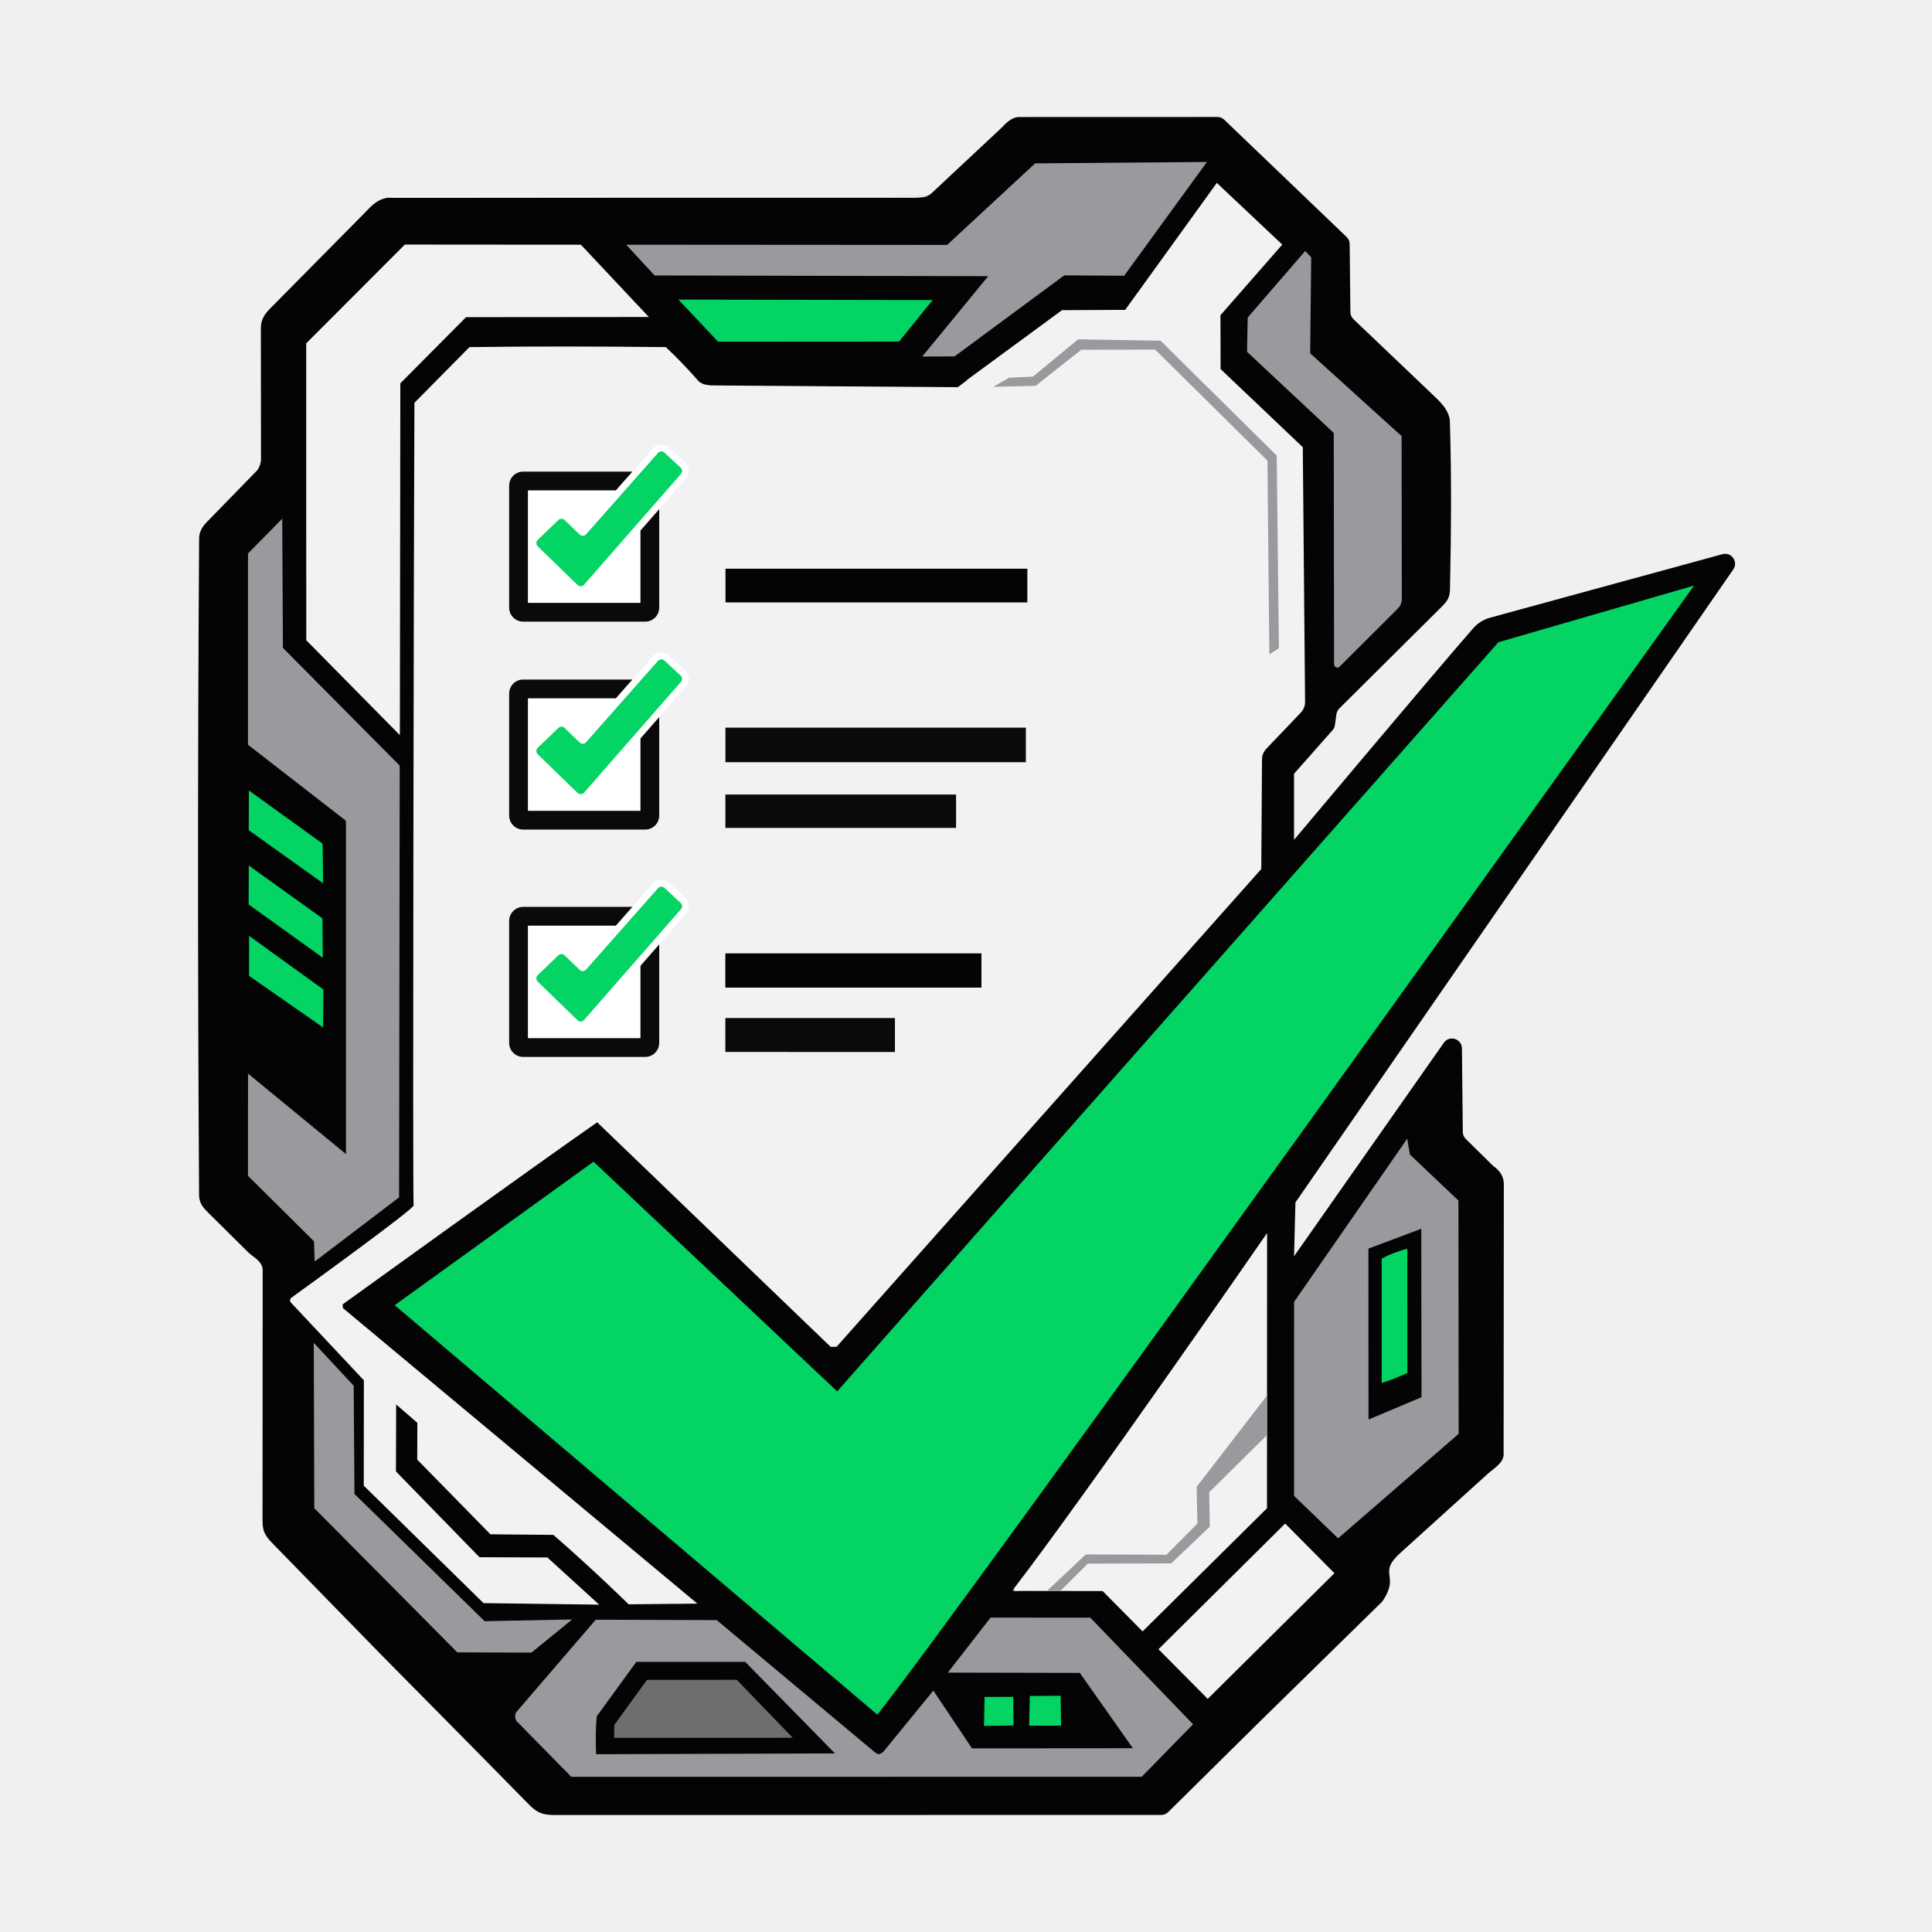
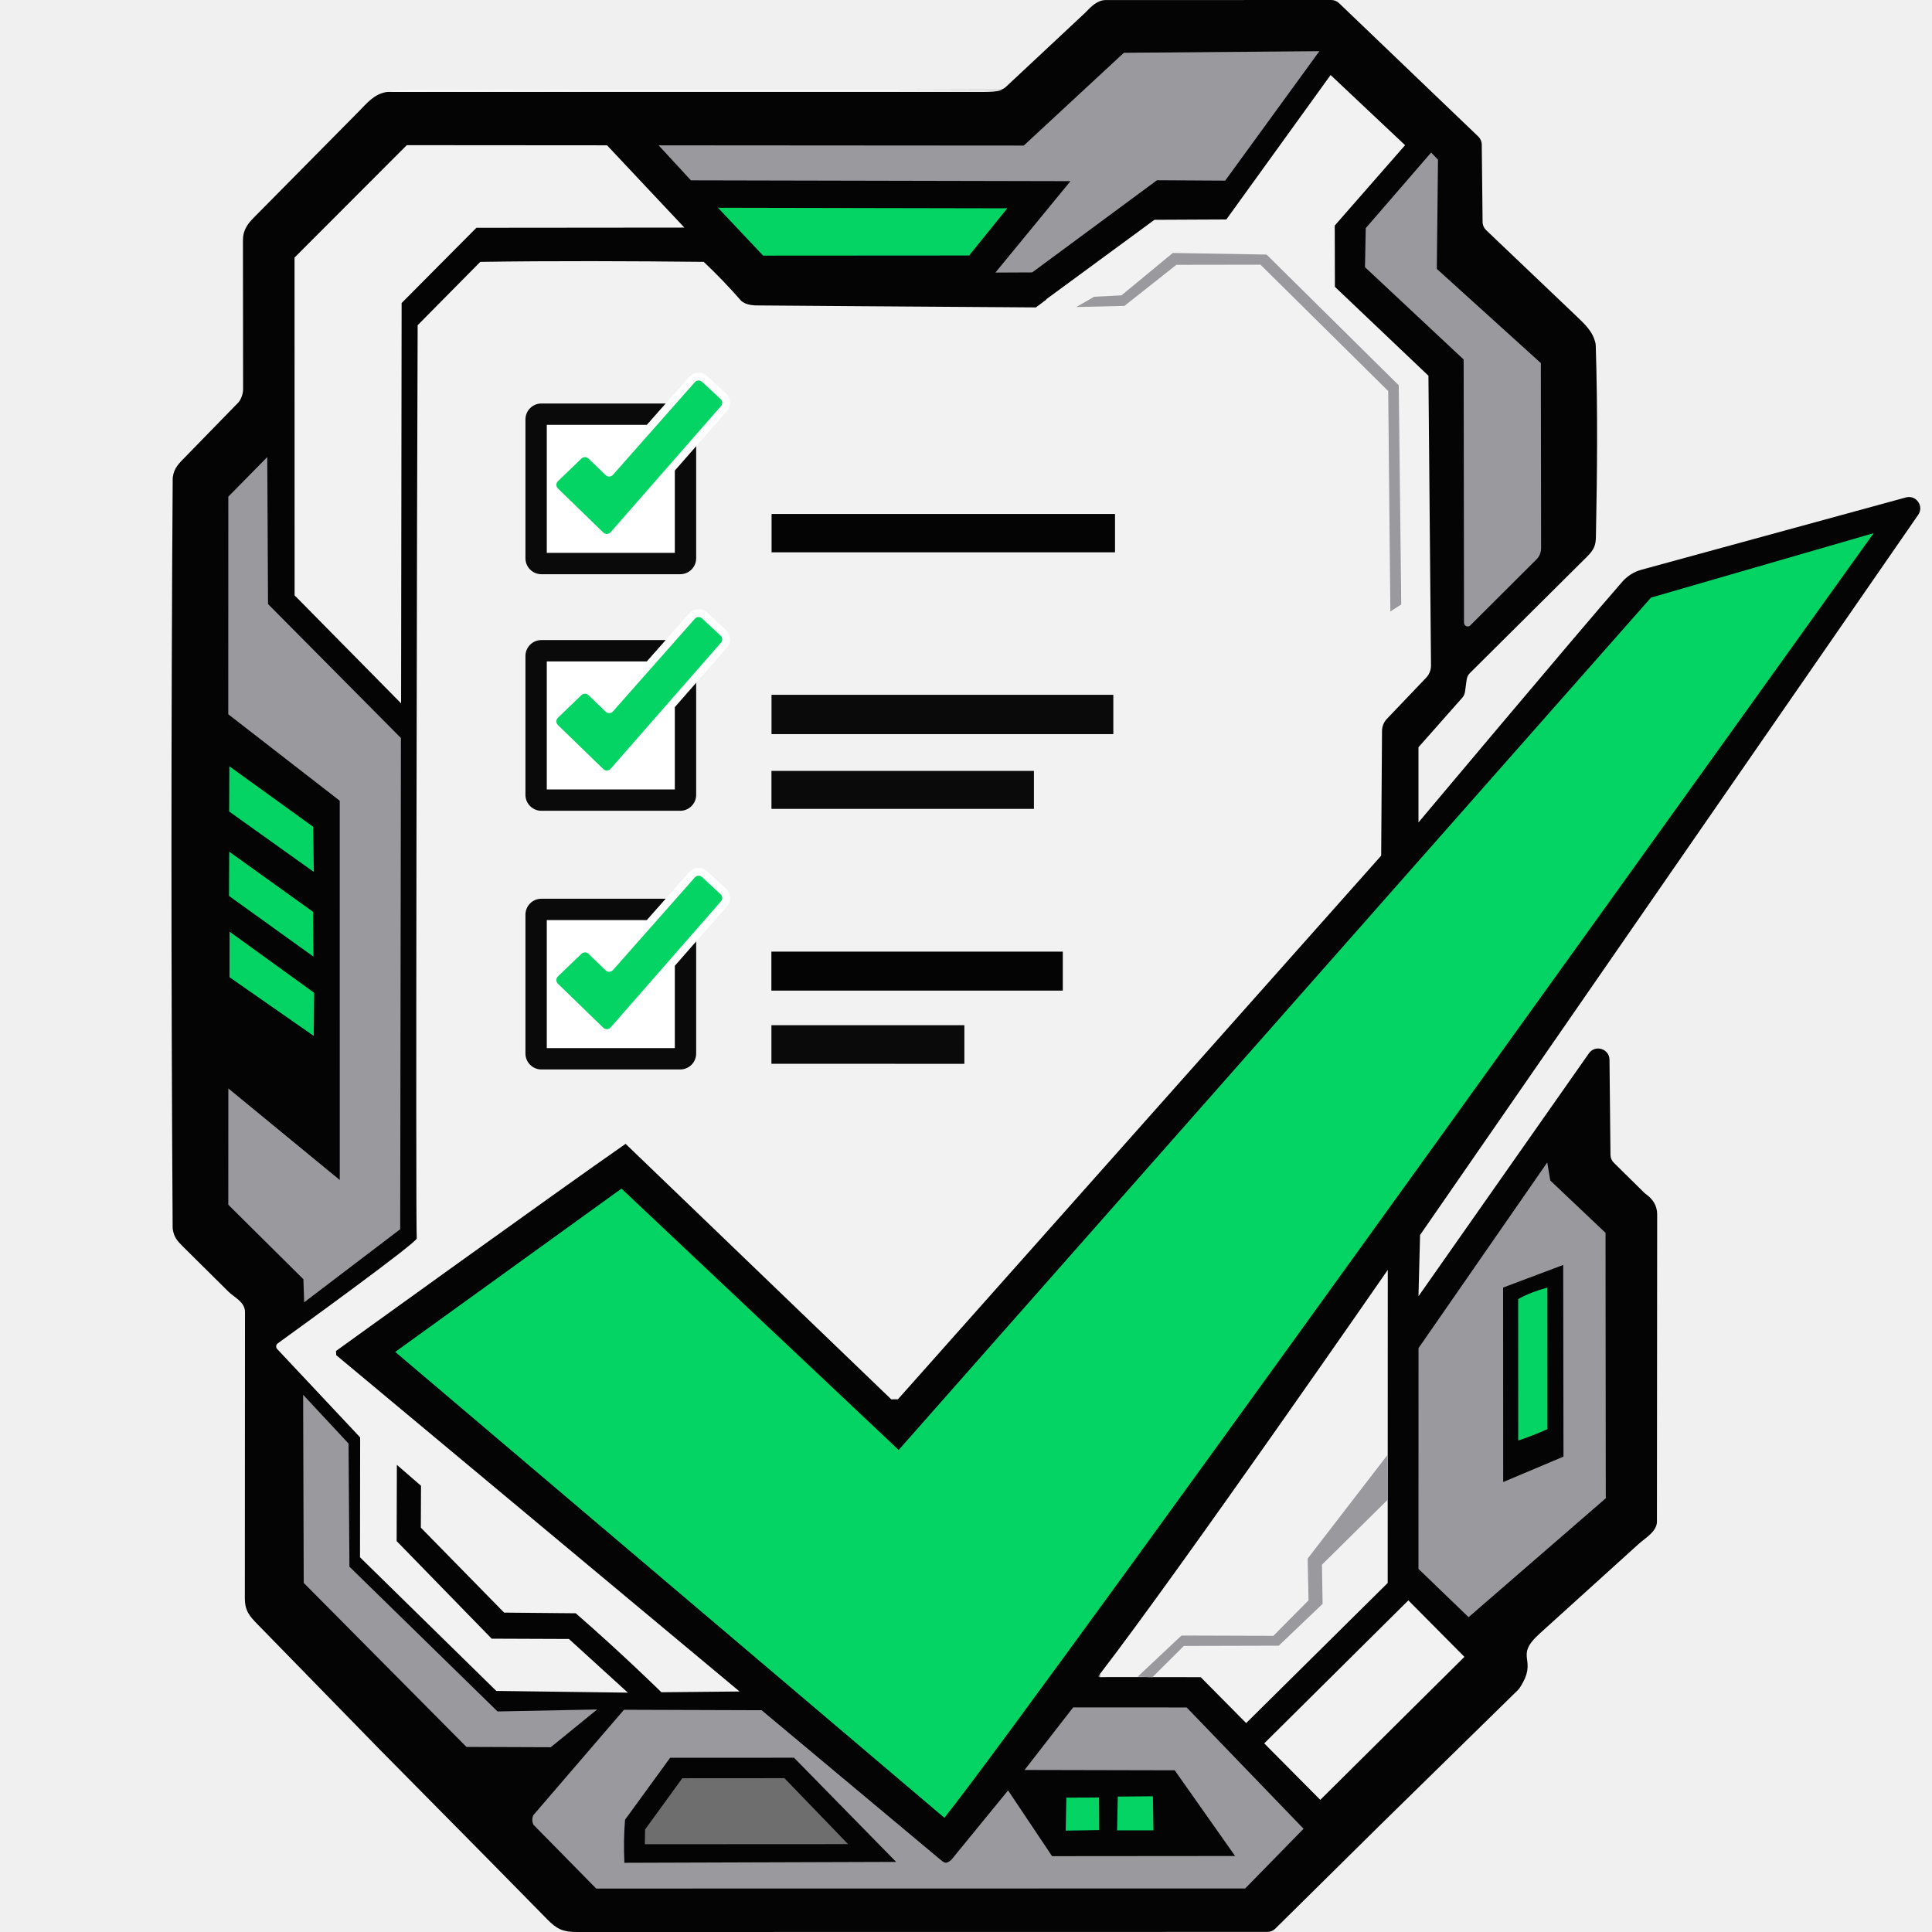
<svg xmlns="http://www.w3.org/2000/svg" version="1.1" viewBox="0 0 1024 1024">
  <g id="black">
-     <path d="M768.345,221.984c.067.312.099.633.109.951.934,29.233.693,59.326.082,88.598.005,4.629-.909,6.576-4.376,10.021l-54.32,53.975c-.82.815-1.35,1.877-1.508,3.023l-.785,5.704c-.131.954-.521,1.854-1.128,2.602l-20.548,23.243v35.025s73.624-87.728,94.951-112.133c2.367-2.708,5.475-4.653,8.944-5.601l123.214-33.676c4.759-1.266,8.504,4.101,5.673,8.13l-232.042,335.469-.741,28.532,79.447-113.238c2.991-4.105,9.486-2.026,9.538,3.052l.457,44.294c.014,1.393.58,2.725,1.572,3.703l14.281,14.075c.2.197.42.374.65.537,3.06,2.159,5.249,5.24,5.246,9.372l-.11,143.223c-.004,4.597-5.583,7.72-8.386,10.258l-46.264,41.88c-12.495,11.311-.089,11.407-9.348,25.375-.204.307-.446.596-.71.854l-65.3,63.997-47.763,47.204c-.987.976-2.319,1.523-3.708,1.523l-321.57.042c-6.657,0-9.438-1.379-13.856-5.871l-26.587-27.037-51.361-51.98-56.759-58.165c-3.959-4.057-6.19-6.391-6.187-12.567l.064-133.235c.002-4.637-5.068-6.821-7.695-9.426l-21.083-20.894c-2.872-2.847-4.298-4.549-4.86-8.206-.039-.256-.057-.522-.059-.781-.73-114.854-.752-233.961.024-348.853.002-.228.014-.462.044-.689.584-4.447,3.023-6.565,6.435-10.067l24.032-24.666c1.259-1.293,2.284-4.116,2.282-6.1l-.072-69.68c-.005-4.45,2.08-7.399,4.996-10.348l48.765-49.315c4.22-4.267,7.248-8.202,13.033-9.237.306-.055.622-.077.933-.077,94.84-.262,189.514-.54,284.02-.833,1.332-.004,2.613-.512,3.586-1.422l36.995-34.589.224-.223c2.413-2.557,5.484-5.707,9.349-5.708l105.06-.032c1.361,0,2.669.525,3.651,1.466l64.85,62.128c1.024.981,1.61,2.334,1.626,3.752l.389,36.081c.015,1.424.605,2.781,1.636,3.763l41.823,39.844c4.231,4.031,7.968,7.44,9.146,12.95Z" style="fill: #030403;" />
-     <path d="M536.62,199.209" style="fill: #030403;" />
+     <path d="M845.656,182.026c.076.354.113.72.124,1.082,1.063,33.261.788,67.5.093,100.805.006,5.267-1.034,7.482-4.979,11.402l-61.805,61.412c-.933.927-1.536,2.136-1.715,3.439l-.893,6.49c-.149,1.085-.593,2.109-1.283,2.961l-23.379,26.445v39.851s83.768-99.815,108.033-127.582c2.693-3.081,6.229-5.294,10.176-6.373l140.191-38.316c5.415-1.441,9.675,4.666,6.455,9.25l-264.012,381.689-.843,32.463,90.393-128.839c3.403-4.67,10.793-2.305,10.853,3.473l.52,50.397c.016,1.585.659,3.1,1.789,4.213l16.249,16.014c.228.225.478.426.74.611,3.482,2.457,5.973,5.962,5.969,10.664l-.125,162.956c-.004,5.23-6.353,8.784-9.542,11.671l-52.638,47.65c-14.216,12.869-.101,12.979-10.636,28.871-.232.349-.508.679-.807.972l-74.297,72.814-54.344,53.708c-1.123,1.11-2.639,1.733-4.218,1.733l-365.876.048c-7.574.001-10.739-1.569-15.765-6.68l-30.25-30.762-58.438-59.142-64.58-66.179c-4.504-4.615-7.043-7.272-7.04-14.298l.073-151.592c.003-5.276-5.766-7.761-8.756-10.724l-23.988-23.773c-3.268-3.239-4.891-5.176-5.53-9.337-.045-.291-.065-.594-.067-.889-.83-130.679-.856-266.195.028-396.918.002-.26.016-.526.05-.784.664-5.06,3.439-7.469,7.322-11.454l27.343-28.065c1.433-1.471,2.598-4.684,2.596-6.94l-.082-79.28c-.005-5.063,2.367-8.418,5.685-11.773l55.483-56.109c4.801-4.855,8.247-9.332,14.828-10.51.348-.062.708-.087,1.061-.088,107.907-.298,215.624-.614,323.151-.947,1.516-.005,2.973-.583,4.08-1.618l42.092-39.354.255-.254c2.745-2.909,6.239-6.493,10.638-6.494L705.572,0c1.548,0,3.036.597,4.154,1.668l73.785,70.688c1.165,1.117,1.832,2.655,1.85,4.269l.442,41.052c.017,1.62.689,3.164,1.862,4.281l47.586,45.334c4.814,4.586,9.066,8.465,10.406,14.734Z" style="fill: #030403;" />
+     <path d="M582.004,156.113" style="fill: #030403;" />
  </g>
  <g id="white">
-     <polygon points="212.185 203.158 211.936 389.65 162.326 339.334 162.298 181.984 214.584 129.627 307.882 129.696 343.899 168.018 247.028 168.106 212.185 203.158" style="fill: #f2f2f2;" />
-     <rect x="613.356" y="835.435" width="94.585" height="37.069" transform="translate(-409.801 713.056) rotate(-44.774)" style="fill: #f2f2f2;" />
-     <path d="M671.576,653.561s-96.129,138.937-134.052,188.209c-.259.547-.551,1.285.082,1.522l4.732-.056,42.09.056,21.172,21.388,65.936-65.268.041-145.852Z" style="fill: #f2f2f2;" />
-     <path d="M691.712,371.978l-1.201-134.95-43.569-41.411-.075-28.546,32.767-37.437-34.694-32.694-48.566,67.295-33.499.162-50.573,37.141h.254s-4.907,3.67-4.907,3.67c-52.142-.326-130.774-.935-130.774-.935-2.332-.156-4.684-.572-6.491-2.115-5.498-6.303-11.32-12.362-17.464-18.179-34.375-.363-69.776-.502-104.101.005l-29.169,29.513c-.308,62.215-1.007,422.52-.415,425.376.31,1.806-54.554,41.542-64.761,48.917-.865.625-.984,1.857-.256,2.637,6.754,7.238,38.643,41.169,38.643,41.169l-.063,55.843,63.487,62.254,61.29.804-27.454-25.003-35.982-.139-44.274-45.458.103-35.512c.132.099,4.392,3.795,11.242,9.749l-.078,19.493,38.798,39.586,33.365.308c22.088,19.225,39.899,36.792,39.899,36.792l36.416-.357-187.87-156.658-.139-1.95s103.86-74.943,134.917-96.503l123.745,119.011s1.043-.01,3.129-.03l225.104-253.226.391-58.125c.014-2.085.823-4.087,2.263-5.596l18.296-19.18c1.47-1.541,2.282-3.594,2.263-5.723Z" style="fill: #f2f2f2;" />
+     <polygon points="212.87 160.607 212.586 372.793 156.141 315.544 156.11 136.515 215.599 76.945 321.752 77.023 362.731 120.625 252.513 120.725 212.87 160.607" style="fill: #f2f2f2;" />
+     <rect x="669.313" y="879.997" width="107.617" height="42.176" transform="translate(-424.862 770.725) rotate(-44.774)" style="fill: #f2f2f2;" />
+     <path d="M735.554,673.065s-109.374,158.079-152.521,214.14c-.294.622-.627,1.463.093,1.732l5.384-.064,47.89.064,24.089,24.335,75.02-74.26.047-165.947Z" style="fill: #f2f2f2;" />
+     <path d="M758.464,352.686l-1.367-153.543-49.571-47.116-.085-32.479,37.281-42.595-39.474-37.199-55.257,76.567-38.114.185-57.541,42.258h.29s-5.583,4.176-5.583,4.176c-59.326-.371-148.792-1.064-148.792-1.064-2.653-.177-5.329-.651-7.385-2.406-6.256-7.171-12.879-14.065-19.87-20.683-39.111-.412-79.39-.571-118.443.006l-33.188,33.58c-.351,70.787-1.145,480.734-.473,483.983.353,2.055-62.07,47.266-73.683,55.657-.984.711-1.12,2.113-.292,3.001,7.684,8.235,43.967,46.841,43.967,46.841l-.072,63.537,72.234,70.832,69.735.915-31.236-28.448-40.939-.158-50.373-51.721.117-40.405c.15.113,4.998,4.318,12.791,11.092l-.089,22.178,44.144,45.04,37.962.351c25.131,21.874,45.396,41.861,45.396,41.861l41.433-.406-213.754-178.242-.158-2.219s118.169-85.268,153.505-109.799l140.794,135.408s1.187-.011,3.56-.034l256.119-288.115.445-66.133c.016-2.373.937-4.65,2.574-6.366l20.817-21.822c1.672-1.753,2.596-4.089,2.574-6.512Z" style="fill: #f2f2f2;" />
  </g>
  <g id="Gray">
-     <polygon points="505.938 188.896 488.794 188.975 523.759 146.387 346.946 146.004 331.901 129.698 501.994 129.815 548.631 86.589 639.716 85.842 595.836 146.145 564.068 145.959 505.938 188.896" style="fill: #99999e;" />
-     <path d="M743,317.369c.003,2.007-.813,3.928-2.258,5.32l-30.425,30.337c-.958,1.466-3.236.789-3.239-.962l-.16-122.587-45.964-43.015.355-18.178,30.464-35.23,3.194,3.325-.55,50.882,48.463,43.873.12,86.235Z" style="fill: #99999e;" />
-     <path d="M577.883,857.399l-52.878-.018-22.629,29.138,69.945.155,28.129,39.924-85.266.072-20.487-30.629-26.412,32.305c-.458.56-1.915,1.386-2.597,1.385-.545-.001-1.705-.686-2.259-1.215l-83.54-69.824-64.133-.211-42.223,49.111c-.65,1.469-.61,3.046.06,4.437l29.235,29.736,302.328-.046,27.191-27.813-54.462-56.507ZM315.961,929.761c-.309-6.806-.263-13.543.312-20.075l20.994-28.846,57.709-.023,47.566,48.532-126.582.413Z" style="fill: #99999e;" />
-     <polygon points="420.156 921.063 325.482 921.112 325.591 914.258 342.926 890.373 390.502 890.341 420.156 921.063" style="fill: #6e6e6e;" />
-     <path d="M773.006,636.311l-25.729-24.387-1.419-8.414-59.967,86.507-.021,102.827,23.346,22.5,63.905-55.386-.116-123.647ZM725.34,752.39l-.045-90.595,27.998-10.528.136,89.277-28.088,11.847Z" style="fill: #99999e;" />
-     <polygon points="211.523 634.624 166.788 668.662 166.423 657.917 131.442 623.216 131.464 569.033 183.371 611.681 183.36 435.022 131.43 394.729 131.455 293.362 149.598 274.909 149.948 343.387 211.861 405.799 211.523 634.624" style="fill: #99999e;" />
-     <polygon points="672.778 346.848 671.774 244.159 612.27 185.299 573.099 185.359 548.9 204.487 526.454 205.026 534.771 200.239 547.508 199.595 571.422 179.848 615.109 180.584 676.684 241.477 677.842 343.56 672.778 346.848" style="fill: #99999e;" />
-     <polygon points="671.468 739.75 671.576 760.592 640.91 790.902 641.214 809.152 620.788 828.621 576.572 828.735 561.938 843.312 555.061 843.072 575.478 823.894 618.289 824.027 634.661 807.503 634.258 788.051 671.468 739.75" style="fill: #99999e;" />
-     <polygon points="256.871 859.26 187.875 791.819 187.463 734.471 166.303 711.741 166.576 799.378 242.379 875.782 281.657 875.93 303.264 858.341 256.871 859.26" style="fill: #99999e;" />
+     <polygon points="547.095 144.38 527.589 144.469 567.372 96.014 366.197 95.578 349.08 77.026 542.608 77.159 595.67 27.977 699.305 27.127 649.379 95.738 613.234 95.527 547.095 144.38" style="fill: #99999e;" />
+     <path d="M816.819,290.553c.003,2.283-.925,4.469-2.569,6.053l-34.617,34.517c-1.09,1.668-3.682.898-3.685-1.095l-.182-139.477-52.297-48.941.404-20.682,34.661-40.084,3.634,3.783-.626,57.893,55.14,49.918.136,98.116Z" style="fill: #99999e;" />
+     <path d="M628.952,904.987l-60.163-.021-25.747,33.153,79.581.177,32.004,45.424-97.014.082-23.31-34.849-30.051,36.756c-.521.638-2.179,1.578-2.955,1.576-.62-.001-1.94-.781-2.571-1.382l-95.05-79.445-72.97-.241-48.04,55.877c-.74,1.671-.694,3.466.068,5.048l33.263,33.833,343.982-.052,30.937-31.645-61.965-64.292ZM330.943,987.319c-.352-7.744-.299-15.409.355-22.841l23.887-32.821,65.66-.027,54.12,55.218-144.022.47Z" style="fill: #99999e;" />
+     <polygon points="449.494 977.423 341.777 977.479 341.9 969.681 361.624 942.505 415.755 942.468 449.494 977.423" style="fill: #6e6e6e;" />
+     <path d="M850.959,653.439l-29.274-27.747-1.614-9.574-68.229,98.426-.024,116.994,26.563,25.6,72.71-63.017-.132-140.683ZM796.726,785.51l-.052-103.077,31.855-11.979.154,101.577-31.958,13.479Z" style="fill: #99999e;" />
+     <polygon points="212.117 651.518 161.217 690.246 160.803 678.021 121.002 638.539 121.027 576.891 180.085 625.415 180.073 424.416 120.988 378.572 121.017 263.238 141.66 242.244 142.058 320.156 212.501 391.167 212.117 651.518" style="fill: #99999e;" />
+     <polygon points="736.922 324.094 735.78 207.256 668.077 140.286 623.509 140.355 595.977 162.119 570.438 162.731 579.901 157.285 594.392 156.553 621.601 134.085 671.307 134.922 741.366 204.205 742.684 320.353 736.922 324.094" style="fill: #99999e;" />
+     <polygon points="735.431 771.129 735.554 794.843 700.663 829.328 701.01 850.093 677.769 872.244 627.461 872.374 610.811 888.959 602.986 888.686 626.216 866.866 674.925 867.017 693.554 848.217 693.094 826.085 735.431 771.129" style="fill: #99999e;" />
+     <polygon points="263.713 907.105 185.21 830.371 184.741 765.122 160.666 739.261 160.976 838.973 247.223 925.903 291.913 926.071 316.497 906.059 263.713 907.105" style="fill: #99999e;" />
  </g>
  <g id="LIST">
-     <path d="M492.081,103.967c-2.914.752-5.522.849-9.355.848l-277.204-.008c3.301-.49,6.054-.849,10.214-.849l276.344.009Z" style="fill: #f9f9f9;" />
-     <path d="M537.606,843.292c-1.235.072-.802-.791-.082-1.522l.082,1.522Z" style="fill: #818081;" />
-     <rect x="384.496" y="385.668" width="159.224" height="18.315" style="fill: #0a0a0a;" />
-     <rect x="384.524" y="301.429" width="159.984" height="17.859" style="fill: #030403;" />
-     <rect x="384.438" y="505.309" width="135.746" height="18.15" style="fill: #030403;" />
-     <rect x="384.47" y="421.116" width="122.268" height="17.692" style="fill: #0a0a0a;" />
-     <rect x="420.402" y="503.627" width="17.983" height="89.884" transform="translate(-119.249 977.869) rotate(-89.99)" style="fill: #0a0a0a;" />
-     <path d="M363.226,245.263l-8.636-8.024c-1.185-1.102-2.719-1.67-4.347-1.586-1.617.079-3.098.791-4.17,2.004l-10.874,12.304h-57.907c-4.103,0-7.429,3.326-7.429,7.429v64.675c0,4.103,3.326,7.429,7.429,7.429h64.675c4.103,0,7.429-3.326,7.429-7.429v-52.22l14.26-16.298c2.133-2.439,1.945-6.078-.429-8.285Z" style="fill: #fff;" />
-     <path d="M339.454,281.207v38.345h-59.65v-59.649h46.608l8.787-9.942h-57.907c-4.103,0-7.429,3.326-7.429,7.429v64.675c0,4.103,3.326,7.429,7.429,7.429h64.675c4.103,0,7.429-3.326,7.429-7.429v-52.22l-9.942,11.363Z" style="fill: #0a0a0a;" />
-     <path d="M363.226,355.464l-8.636-8.024c-1.185-1.102-2.719-1.67-4.347-1.586-1.617.079-3.098.791-4.17,2.004l-10.874,12.304h-57.907c-4.103,0-7.429,3.326-7.429,7.429v64.675c0,4.103,3.326,7.429,7.429,7.429h64.675c4.103,0,7.429-3.326,7.429-7.429v-52.22l14.26-16.298c2.133-2.439,1.945-6.078-.429-8.285Z" style="fill: #fff;" />
-     <path d="M339.454,391.409v38.345h-59.65v-59.649h46.608l8.787-9.942h-57.907c-4.103,0-7.429,3.326-7.429,7.429v64.675c0,4.103,3.326,7.429,7.429,7.429h64.675c4.103,0,7.429-3.326,7.429-7.429v-52.22l-9.942,11.363Z" style="fill: #0a0a0a;" />
-     <path d="M363.226,475.965l-8.636-8.024c-1.185-1.102-2.719-1.67-4.347-1.586-1.617.079-3.098.791-4.17,2.004l-10.874,12.304h-57.907c-4.103,0-7.429,3.326-7.429,7.429v64.675c0,4.103,3.326,7.429,7.429,7.429h64.675c4.103,0,7.429-3.326,7.429-7.429v-52.22l14.26-16.298c2.133-2.439,1.945-6.078-.429-8.285Z" style="fill: #fff;" />
-     <path d="M339.454,511.91v38.345h-59.65v-59.649h46.608l8.787-9.942h-57.907c-4.103,0-7.429,3.326-7.429,7.429v64.675c0,4.103,3.326,7.429,7.429,7.429h64.675c4.103,0,7.429-3.326,7.429-7.429v-52.22l-9.942,11.363Z" style="fill: #0a0a0a;" />
+     <path d="M531.329,47.75c-3.316.855-6.283.965-10.644.965l-315.396-.009c3.756-.557,6.889-.966,11.621-.966l314.419.01Z" style="fill: #f9f9f9;" />
+     <path d="M583.126,888.937c-1.405.082-.912-.9-.093-1.732l.093,1.732Z" style="fill: #818081;" />
+     <rect x="408.921" y="368.262" width="181.162" height="20.838" style="fill: #0a0a0a;" />
+     <rect x="408.953" y="272.417" width="182.026" height="20.32" style="fill: #030403;" />
+     <rect x="408.855" y="504.387" width="154.449" height="20.651" style="fill: #030403;" />
+     <rect x="408.891" y="408.594" width="139.114" height="20.13" style="fill: #0a0a0a;" />
+     <rect x="449.774" y="502.473" width="20.46" height="102.268" transform="translate(-93.681 1013.517) rotate(-89.99)" style="fill: #0a0a0a;" />
+     <path d="M384.721,208.512l-9.826-9.13c-1.349-1.254-3.094-1.9-4.946-1.804-1.84.09-3.525.9-4.744,2.281l-12.373,13.999h-65.885c-4.668,0-8.453,3.784-8.453,8.453v73.586c0,4.668,3.784,8.453,8.453,8.453h73.586c4.668,0,8.453-3.784,8.453-8.453v-59.415l16.224-18.543c2.427-2.775,2.213-6.916-.488-9.426Z" style="fill: #fff;" />
+     <path d="M357.674,249.409v43.628h-67.868v-67.868h53.029l9.997-11.312h-65.885c-4.668,0-8.453,3.784-8.453,8.453v73.586c0,4.668,3.784,8.453,8.453,8.453h73.586c4.668,0,8.453-3.784,8.453-8.453v-59.415l-11.312,12.929Z" style="fill: #0a0a0a;" />
+     <path d="M384.721,333.897l-9.826-9.13c-1.349-1.254-3.094-1.9-4.946-1.804-1.84.09-3.525.9-4.744,2.281l-12.373,13.999h-65.885c-4.668,0-8.453,3.784-8.453,8.453v73.586c0,4.668,3.784,8.453,8.453,8.453h73.586c4.668,0,8.453-3.784,8.453-8.453v-59.415l16.224-18.543c2.427-2.775,2.213-6.916-.488-9.426Z" style="fill: #fff;" />
+     <path d="M357.674,374.794v43.628h-67.868v-67.868h53.029l9.997-11.312h-65.885c-4.668,0-8.453,3.784-8.453,8.453v73.586c0,4.668,3.784,8.453,8.453,8.453h73.586c4.668,0,8.453-3.784,8.453-8.453v-59.415l-11.312,12.929Z" style="fill: #0a0a0a;" />
+     <path d="M384.721,471l-9.826-9.13c-1.349-1.254-3.094-1.9-4.946-1.804-1.84.09-3.525.9-4.744,2.281l-12.373,13.999h-65.885c-4.668,0-8.453,3.784-8.453,8.453v73.586c0,4.668,3.784,8.453,8.453,8.453h73.586c4.668,0,8.453-3.784,8.453-8.453v-59.415l16.224-18.543c2.427-2.775,2.213-6.916-.488-9.426Z" style="fill: #fff;" />
+     <path d="M357.674,511.897v43.628h-67.868v-67.868h53.029l9.997-11.312h-65.885c-4.668,0-8.453,3.784-8.453,8.453v73.586c0,4.668,3.784,8.453,8.453,8.453h73.586c4.668,0,8.453-3.784,8.453-8.453v-59.415l-11.312,12.929Z" style="fill: #0a0a0a;" />
  </g>
  <g id="Green">
-     <polygon points="476.535 181.019 380.577 181.08 359.546 158.782 494.321 159.043 476.535 181.019" style="fill: #03d464;" />
-     <polygon points="171.289 468.196 131.832 440.024 131.93 418.971 170.983 447.152 171.289 468.196" style="fill: #03d464;" />
-     <polygon points="171.254 544.585 131.996 517.221 132.042 496.016 171.425 524.479 171.254 544.585" style="fill: #03d464;" />
-     <polygon points="171.09 507.628 131.775 479.374 131.863 458.75 170.901 486.756 171.09 507.628" style="fill: #03d464;" />
-     <path d="M314.592,615.707l129.129,121.741,350.462-397.061,103.728-30.027s-389.051,543.68-432.895,598.443l-255.824-217.029,105.401-76.067Z" style="fill: #03d464;" />
-     <path d="M306.13,310.066l-21.143-20.52c-.955-.927-.952-2.462.007-3.385l10.956-10.544c.912-.877,2.354-.877,3.265,0l8.015,7.721c.965.929,2.51.867,3.397-.136l38.145-43.16c.876-.991,2.397-1.066,3.366-.166l8.636,8.025c.932.866,1.007,2.317.169,3.274l-51.403,58.751c-.887,1.014-2.444,1.078-3.411.139Z" style="fill: #03d464;" />
-     <path d="M306.13,420.267l-21.143-20.52c-.955-.927-.952-2.462.007-3.385l10.956-10.544c.912-.877,2.354-.877,3.265,0l8.015,7.721c.965.929,2.51.867,3.397-.136l38.145-43.16c.876-.991,2.397-1.066,3.366-.166l8.636,8.025c.932.866,1.007,2.317.169,3.274l-51.403,58.751c-.887,1.014-2.444,1.078-3.411.139Z" style="fill: #03d464;" />
-     <path d="M306.13,540.768l-21.143-20.52c-.955-.927-.952-2.462.007-3.385l10.956-10.544c.912-.877,2.354-.877,3.265,0l8.015,7.721c.965.929,2.51.867,3.397-.136l38.145-43.16c.876-.991,2.397-1.066,3.366-.166l8.636,8.025c.932.866,1.007,2.317.169,3.274l-51.403,58.751c-.887,1.014-2.444,1.078-3.411.139Z" style="fill: #03d464;" />
-     <polygon points="562.408 914.639 545.471 914.655 545.801 898.913 562.158 898.775 562.408 914.639" style="fill: #03d464;" />
-     <polygon points="537.144 914.526 521.538 914.776 521.833 899.419 537.068 899.352 537.144 914.526" style="fill: #03d464;" />
-     <path d="M745.952,727.728c-4.949,2.236-8.894,3.75-13.61,5.318l-.031-65.88c4.334-2.486,8.679-3.957,13.605-5.378l.036,65.94Z" style="fill: #03d464;" />
+     <polygon points="513.641 135.417 404.463 135.486 380.533 110.117 533.877 110.413 513.641 135.417" style="fill: #03d464;" />
+     <polygon points="166.339 462.16 121.445 430.108 121.557 406.153 165.991 438.217 166.339 462.16" style="fill: #03d464;" />
+     <polygon points="166.299 549.074 121.633 517.94 121.685 493.814 166.493 526.198 166.299 549.074" style="fill: #03d464;" />
+     <polygon points="166.113 507.025 121.381 474.879 121.481 451.414 165.897 483.278 166.113 507.025" style="fill: #03d464;" />
+     <path d="M329.386,629.995l146.92,138.514,398.748-451.767,118.02-34.164s-442.653,618.587-492.539,680.895l-291.071-246.93,119.922-86.547Z" style="fill: #03d464;" />
+     <path d="M319.758,282.244l-24.056-23.347c-1.087-1.055-1.083-2.801.008-3.852l12.465-11.997c1.037-.998,2.678-.998,3.715,0l9.119,8.785c1.098,1.058,2.855.987,3.865-.155l43.401-49.106c.997-1.128,2.727-1.213,3.83-.188l9.826,9.13c1.061.986,1.146,2.636.193,3.726l-58.485,66.846c-1.01,1.154-2.78,1.226-3.881.158Z" style="fill: #03d464;" />
+     <path d="M319.758,407.629l-24.056-23.347c-1.087-1.055-1.083-2.801.008-3.852l12.465-11.997c1.037-.998,2.678-.998,3.715,0l9.119,8.785c1.098,1.058,2.855.987,3.865-.155l43.401-49.106c.997-1.128,2.727-1.213,3.83-.188l9.826,9.13c1.061.986,1.146,2.636.193,3.726l-58.485,66.846c-1.01,1.154-2.78,1.226-3.881.158Z" style="fill: #03d464;" />
+     <path d="M319.758,544.732l-24.056-23.347c-1.087-1.055-1.083-2.801.008-3.852l12.465-11.997c1.037-.998,2.678-.998,3.715,0l9.119,8.785c1.098,1.058,2.855.987,3.865-.155l43.401-49.106c.997-1.128,2.727-1.213,3.83-.188l9.826,9.13c1.061.986,1.146,2.636.193,3.726l-58.485,66.846c-1.01,1.154-2.78,1.226-3.881.158Z" style="fill: #03d464;" />
+     <polygon points="611.346 970.114 592.075 970.132 592.45 952.221 611.062 952.064 611.346 970.114" style="fill: #03d464;" />
+     <polygon points="582.601 969.985 564.844 970.27 565.18 952.797 582.515 952.72 582.601 969.985" style="fill: #03d464;" />
+     <path d="M820.178,757.451c-5.631,2.544-10.12,4.267-15.486,6.051l-.035-74.957c4.931-2.828,9.875-4.502,15.48-6.119l.041,75.025Z" style="fill: #03d464;" />
  </g>
</svg>
